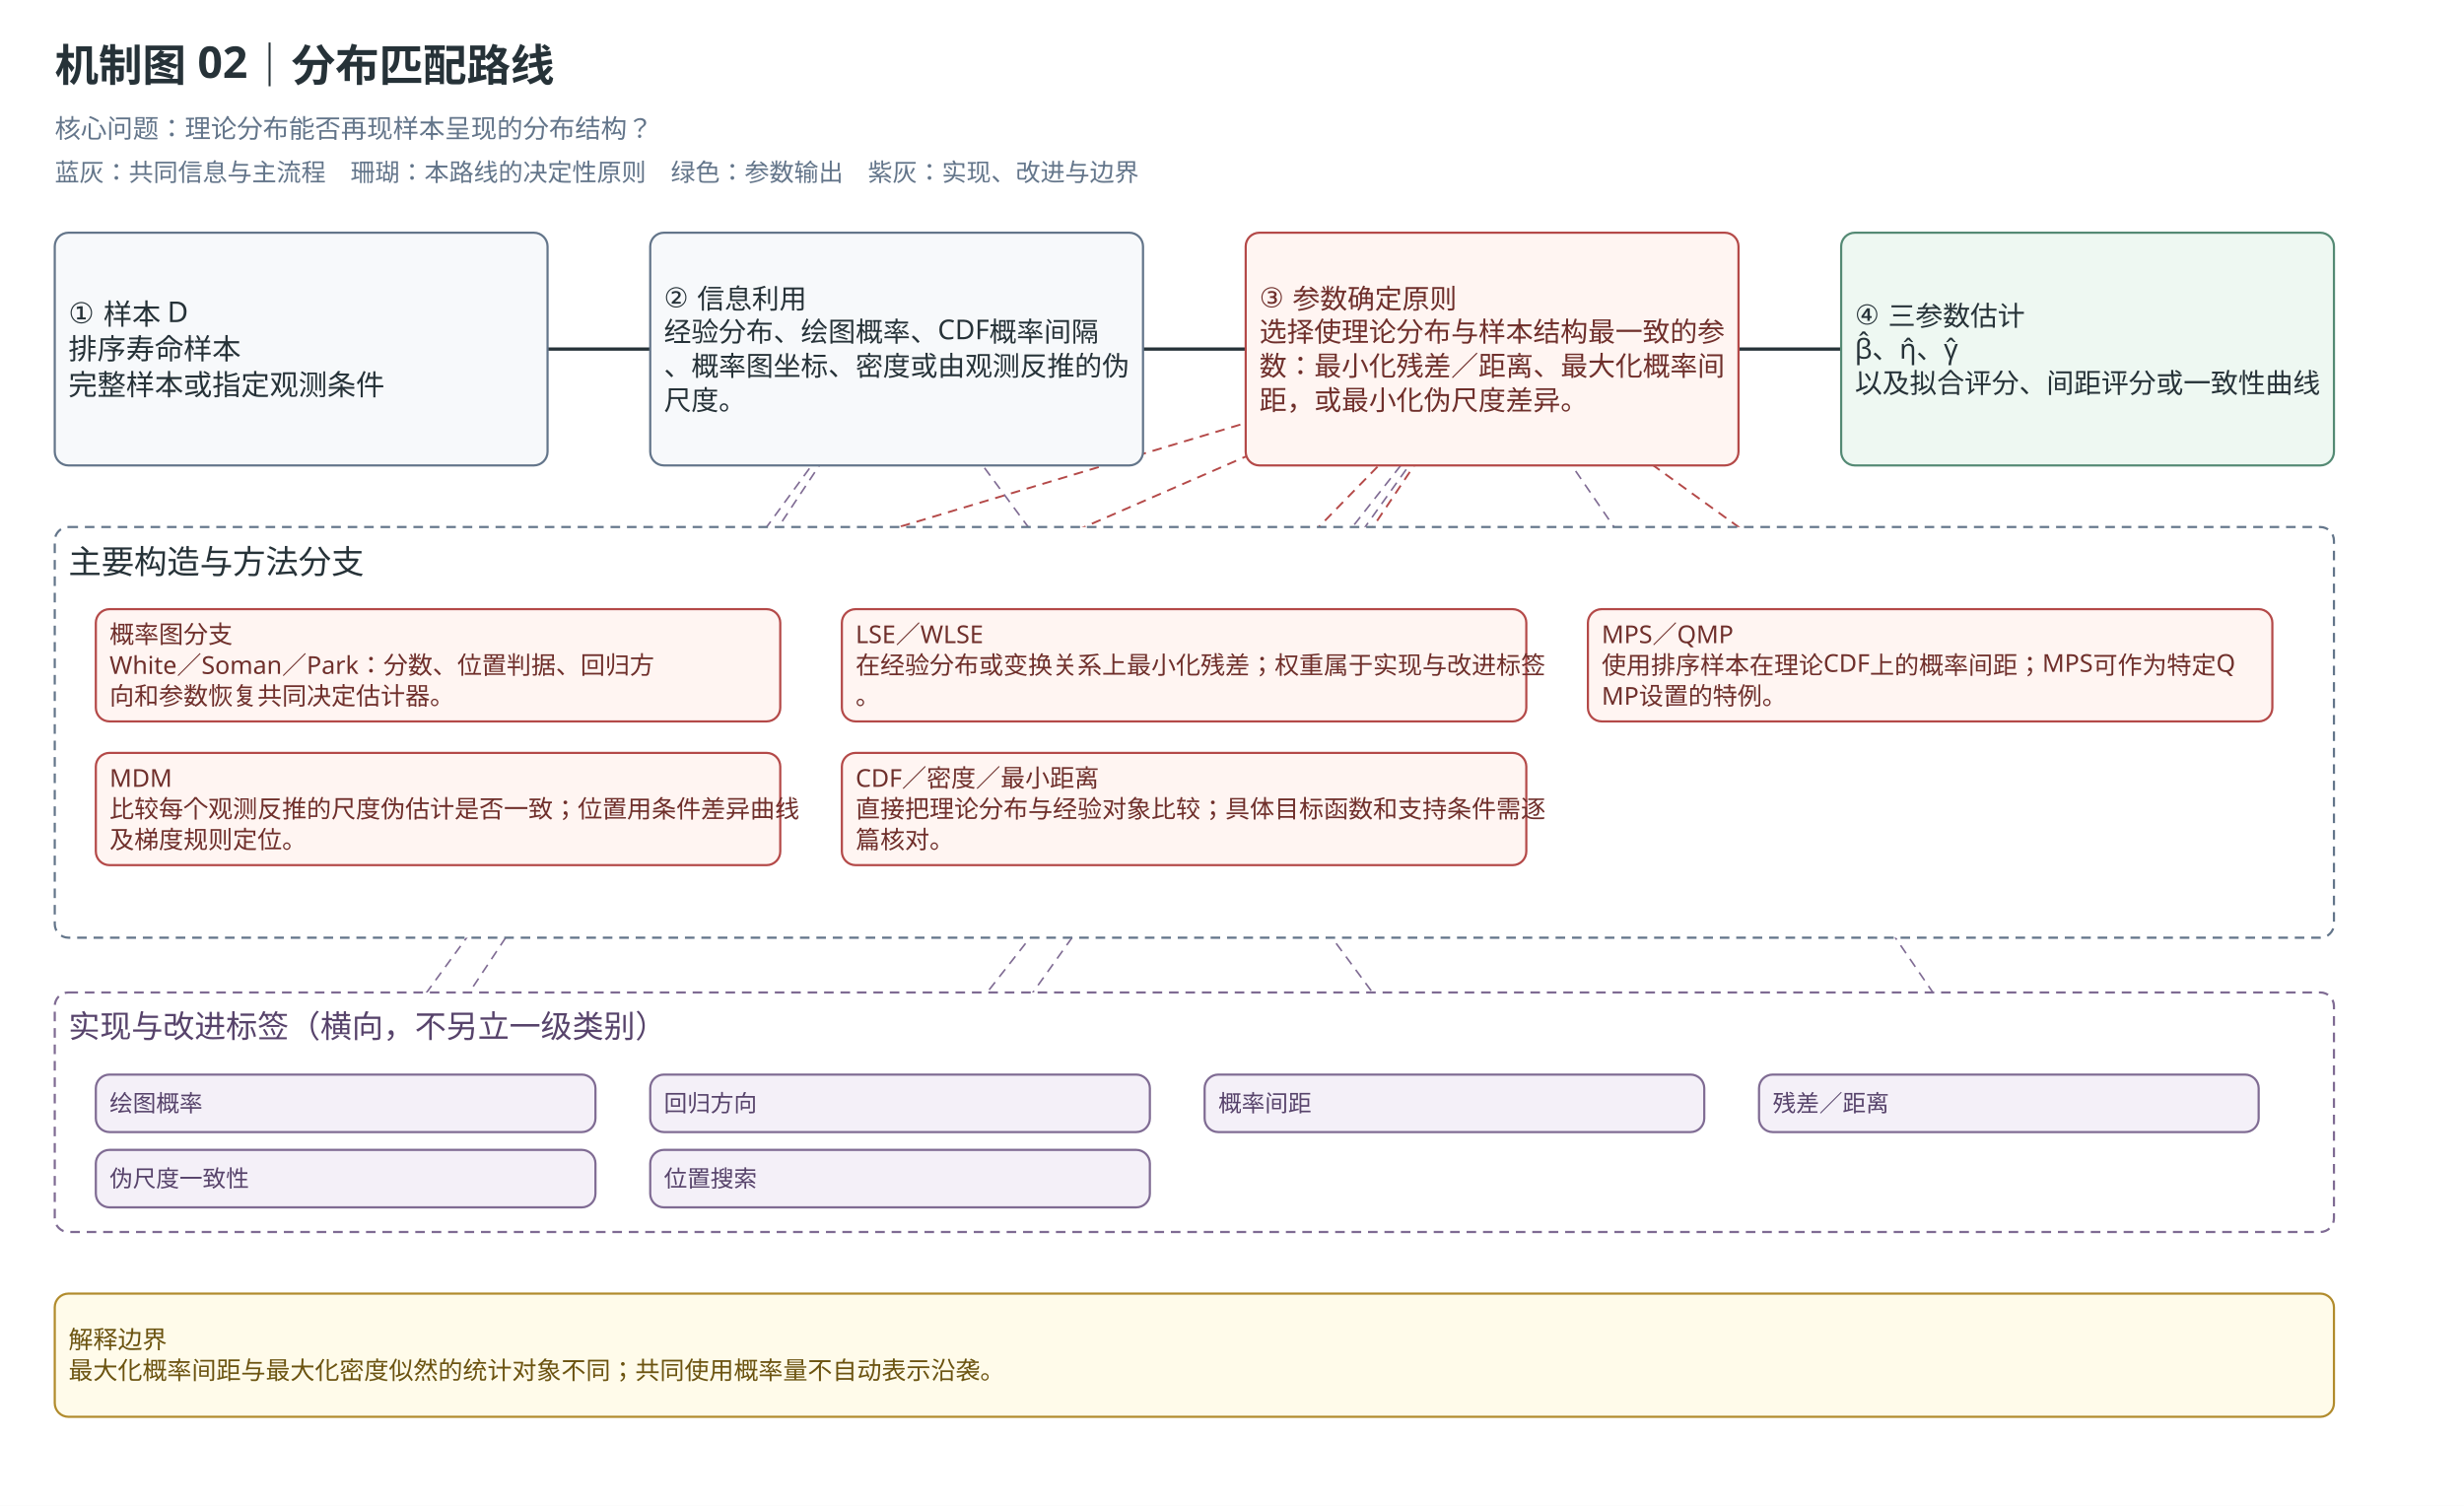
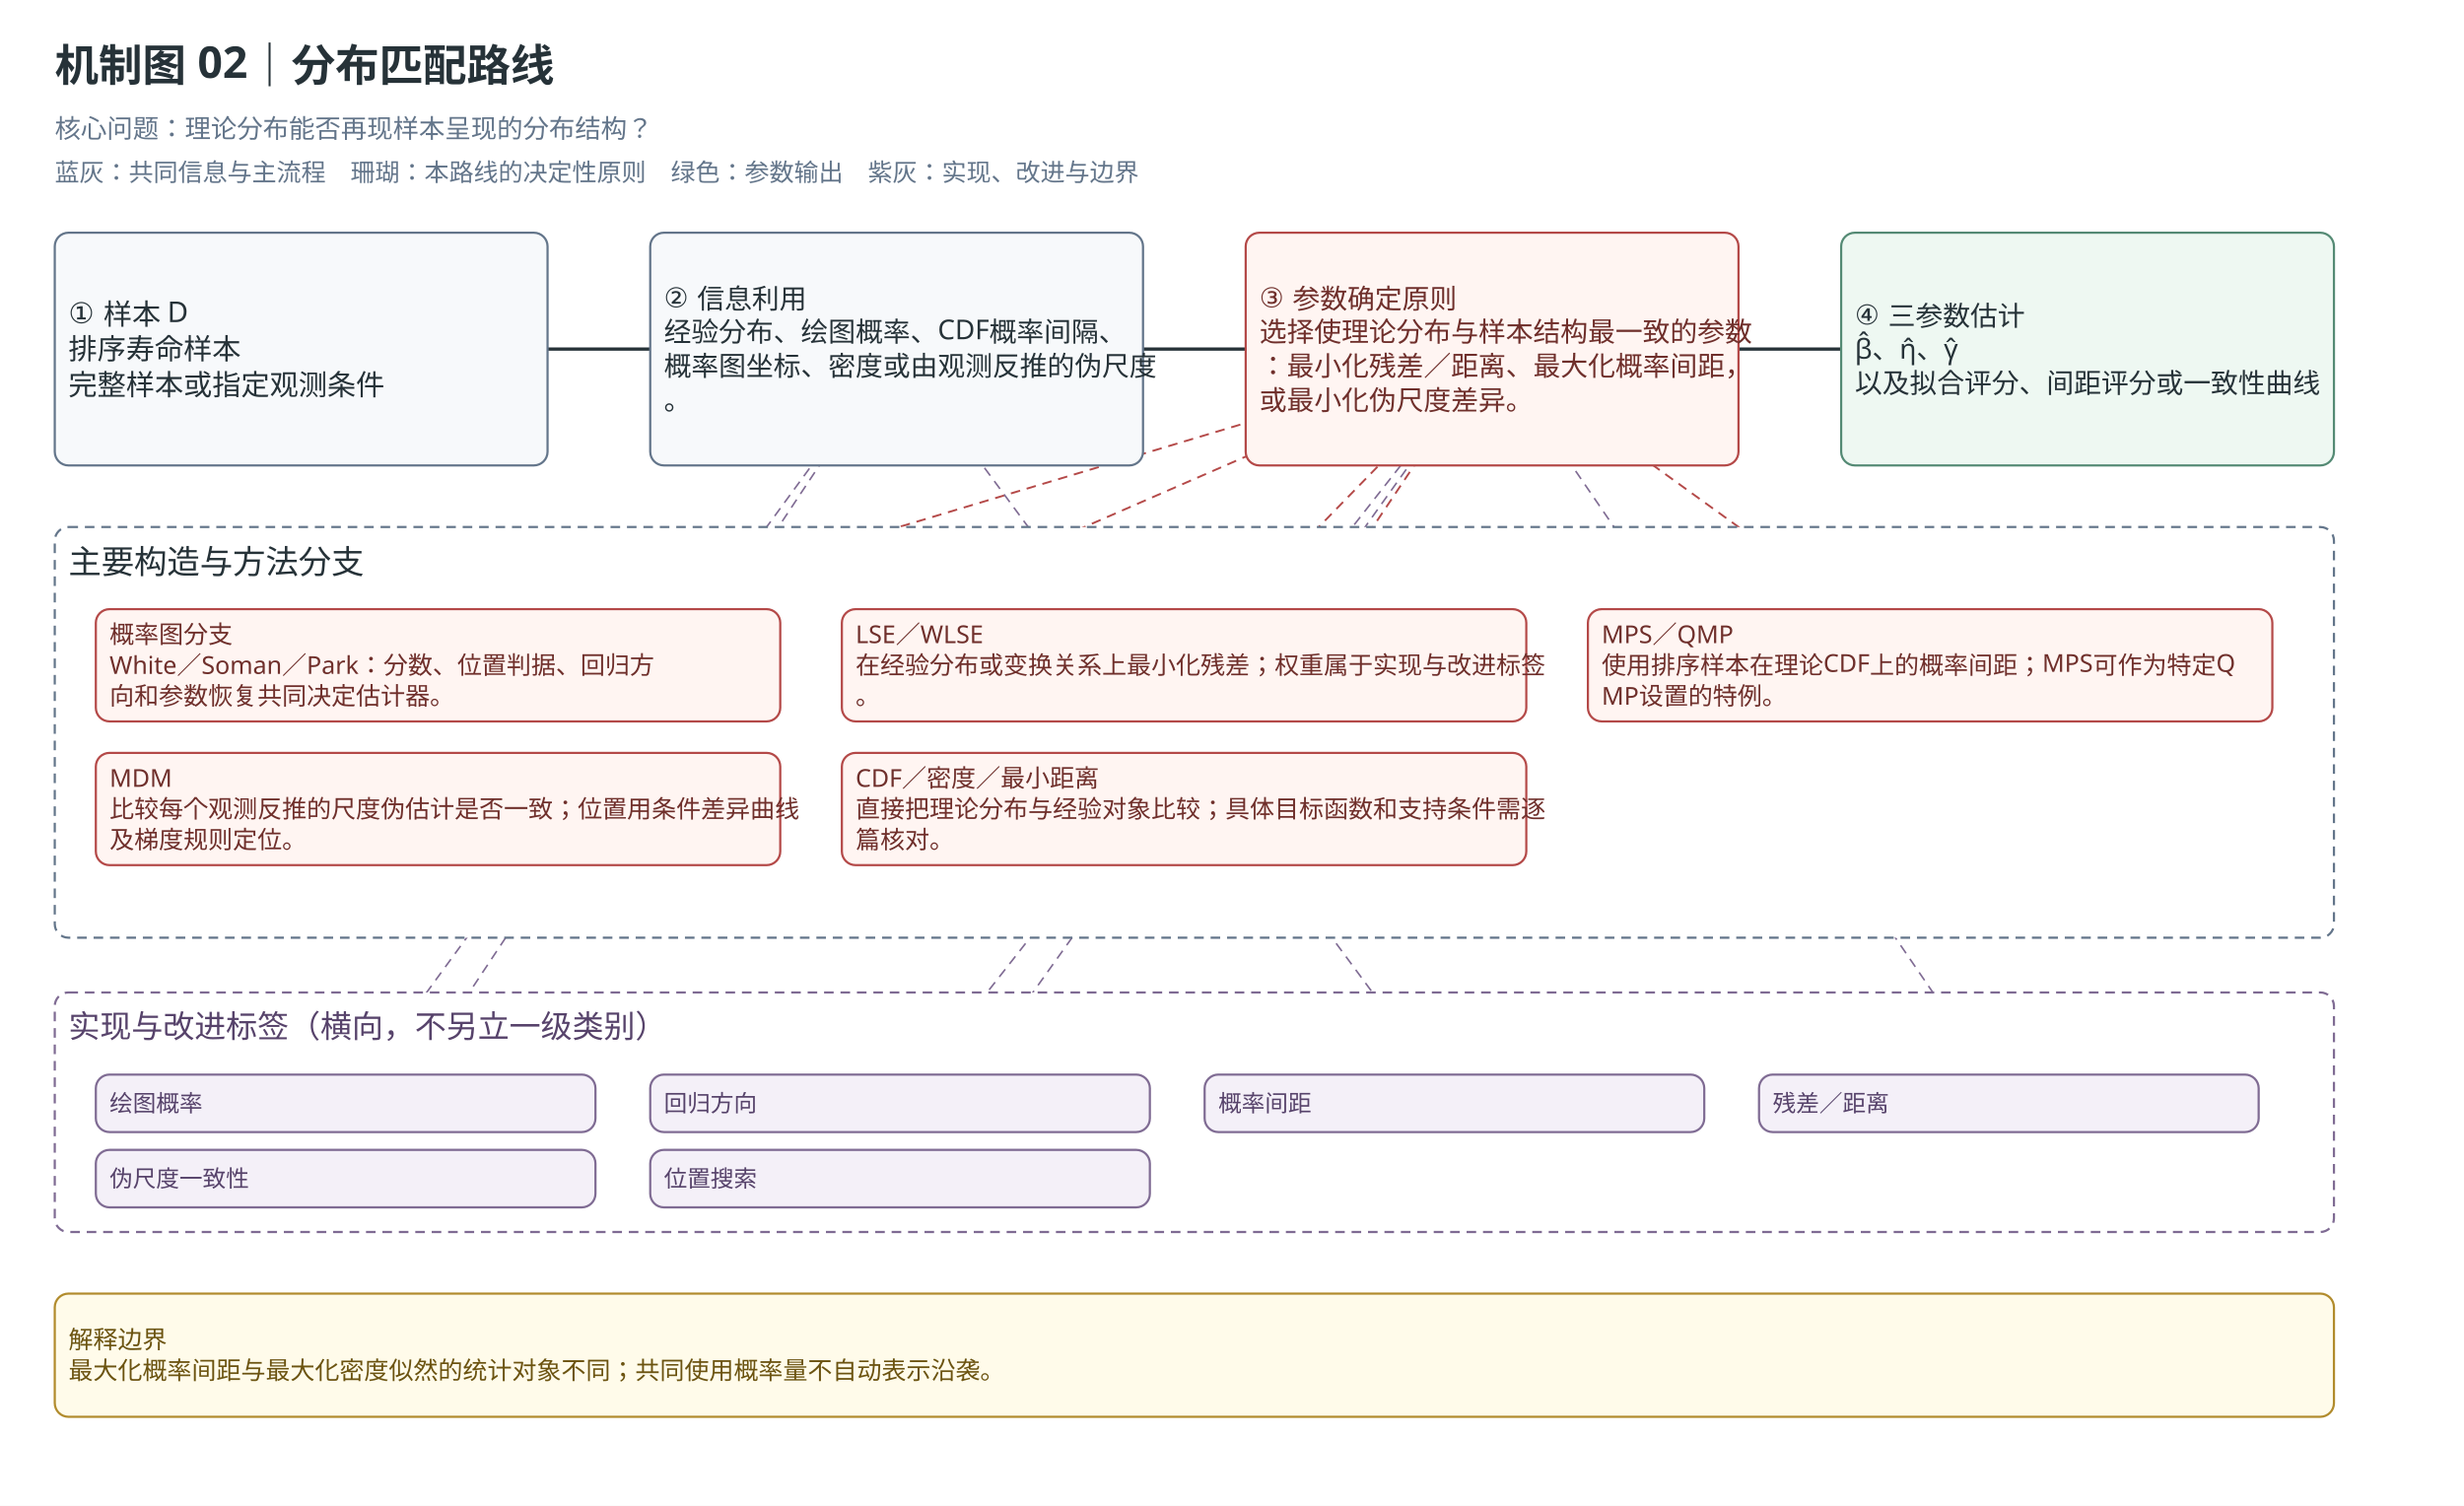
<svg xmlns="http://www.w3.org/2000/svg" width="1800" height="1100" viewBox="0 0 1800 1100" role="img" aria-label="02-分布匹配路线-机制图">
  <rect width="100%" height="100%" fill="#ffffff" />
  <defs>
    <marker id="arrow-open" markerWidth="10" markerHeight="10" refX="9" refY="5" orient="auto">
-       <path d="M1 1 L9 5 L1 9" fill="none" stroke="context-stroke" stroke-width="1.4" />
+       <path d="M1 1 L9 5 L1 9" fill="none" stroke="context-stroke" stroke-width="1.3" />
    </marker>
    <marker id="arrow-block" markerWidth="10" markerHeight="10" refX="9" refY="5" orient="auto">
-       <path d="M1 1 L9 5 L1 9 Z" fill="context-stroke" stroke="context-stroke" stroke-width="1" />
+       <path d="M1 1 L9 5 L1 9 Z" fill="context-stroke" stroke="context-stroke" />
    </marker>
  </defs>
  <line x1="220.0" y1="255.0" x2="655.0" y2="255.0" stroke="#263238" stroke-width="2.4" marker-end="url(#arrow-block)" />
  <line x1="655.0" y1="255.0" x2="1090.0" y2="255.0" stroke="#263238" stroke-width="2.4" marker-end="url(#arrow-block)" />
  <line x1="1090.0" y1="255.0" x2="1525.0" y2="255.0" stroke="#263238" stroke-width="2.4" marker-end="url(#arrow-block)" />
  <line x1="1090.0" y1="255.0" x2="320.0" y2="486.0" stroke="#B44948" stroke-width="1.4" stroke-dasharray="7 5" marker-end="url(#arrow-open)" />
  <line x1="1090.0" y1="255.0" x2="865.0" y2="486.0" stroke="#B44948" stroke-width="1.4" stroke-dasharray="7 5" marker-end="url(#arrow-open)" />
  <line x1="1090.0" y1="255.0" x2="1410.0" y2="486.0" stroke="#B44948" stroke-width="1.4" stroke-dasharray="7 5" marker-end="url(#arrow-open)" />
  <line x1="1090.0" y1="255.0" x2="320.0" y2="591.0" stroke="#B44948" stroke-width="1.4" stroke-dasharray="7 5" marker-end="url(#arrow-open)" />
  <line x1="1090.0" y1="255.0" x2="865.0" y2="591.0" stroke="#B44948" stroke-width="1.4" stroke-dasharray="7 5" marker-end="url(#arrow-open)" />
  <line x1="655.0" y1="255.0" x2="252.5" y2="806.0" stroke="#7F6B93" stroke-width="1.2" stroke-dasharray="7 5" marker-end="url(#arrow-open)" />
  <line x1="1090.0" y1="255.0" x2="657.5" y2="806.0" stroke="#7F6B93" stroke-width="1.2" stroke-dasharray="7 5" marker-end="url(#arrow-open)" />
  <line x1="655.0" y1="255.0" x2="1062.5" y2="806.0" stroke="#7F6B93" stroke-width="1.2" stroke-dasharray="7 5" marker-end="url(#arrow-open)" />
  <line x1="1090.0" y1="255.0" x2="1467.5" y2="806.0" stroke="#7F6B93" stroke-width="1.2" stroke-dasharray="7 5" marker-end="url(#arrow-open)" />
  <line x1="655.0" y1="255.0" x2="252.5" y2="861.0" stroke="#7F6B93" stroke-width="1.2" stroke-dasharray="7 5" marker-end="url(#arrow-open)" />
  <line x1="1090.0" y1="255.0" x2="657.5" y2="861.0" stroke="#7F6B93" stroke-width="1.2" stroke-dasharray="7 5" marker-end="url(#arrow-open)" />
  <rect x="40.0" y="385.0" width="1665.0" height="300.0" rx="10" fill="#FFFFFF" stroke="#63758A" stroke-width="1.6" stroke-dasharray="7 5" />
  <text x="50.0" y="419.0" font-family="Microsoft YaHei,Segoe UI,sans-serif" font-size="24.0" fill="#263238" text-anchor="start">主要构造与方法分支</text>
  <rect x="40.0" y="725.0" width="1665.0" height="175.0" rx="10" fill="#FFFFFF" stroke="#7F6B93" stroke-width="1.6" stroke-dasharray="7 5" />
  <text x="50.0" y="758.0" font-family="Microsoft YaHei,Segoe UI,sans-serif" font-size="23.0" fill="#57436B" text-anchor="start">实现与改进标签（横向，不另立一级类别）</text>
  <rect x="40.0" y="945.0" width="1665.0" height="90.0" rx="10" fill="#FFFBEA" stroke="#B18B2C" stroke-width="1.6" />
  <text x="50.0" y="985.0" font-family="Microsoft YaHei,Segoe UI,sans-serif" font-size="18.0" fill="#6B5310" text-anchor="start">解释边界</text>
  <text x="50.0" y="1007.5" font-family="Microsoft YaHei,Segoe UI,sans-serif" font-size="18.0" fill="#6B5310" text-anchor="start">最大化概率间距与最大化密度似然的统计对象不同；共同使用概率量不自动表示沿袭。</text>
  <rect x="40.0" y="24.0" width="1720.0" height="48.0" rx="0" fill="none" stroke="none" stroke-width="0" />
  <text x="40.0" y="59.2" font-family="Microsoft YaHei,Segoe UI,sans-serif" font-size="32.0" fill="#263238" text-anchor="start" font-weight="700">机制图 02｜分布匹配路线</text>
  <rect x="40.0" y="170.0" width="360.0" height="170.0" rx="10" fill="#F7F9FB" stroke="#63758A" stroke-width="1.6" />
  <text x="50.0" y="236.1" font-family="Microsoft YaHei,Segoe UI,sans-serif" font-size="21.0" fill="#263238" text-anchor="start">① 样本 D</text>
  <text x="50.0" y="262.4" font-family="Microsoft YaHei,Segoe UI,sans-serif" font-size="21.0" fill="#263238" text-anchor="start">排序寿命样本</text>
  <text x="50.0" y="288.6" font-family="Microsoft YaHei,Segoe UI,sans-serif" font-size="21.0" fill="#263238" text-anchor="start">完整样本或指定观测条件</text>
  <rect x="475.0" y="170.0" width="360.0" height="170.0" rx="10" fill="#F7F9FB" stroke="#63758A" stroke-width="1.6" />
  <text x="485.0" y="224.5" font-family="Microsoft YaHei,Segoe UI,sans-serif" font-size="20.0" fill="#263238" text-anchor="start">② 信息利用</text>
-   <text x="485.0" y="249.5" font-family="Microsoft YaHei,Segoe UI,sans-serif" font-size="20.0" fill="#263238" text-anchor="start">经验分布、绘图概率、CDF概率间隔</text>
-   <text x="485.0" y="274.5" font-family="Microsoft YaHei,Segoe UI,sans-serif" font-size="20.0" fill="#263238" text-anchor="start">、概率图坐标、密度或由观测反推的伪</text>
-   <text x="485.0" y="299.5" font-family="Microsoft YaHei,Segoe UI,sans-serif" font-size="20.0" fill="#263238" text-anchor="start">尺度。</text>
+   <text x="485.0" y="249.5" font-family="Microsoft YaHei,Segoe UI,sans-serif" font-size="20.0" fill="#263238" text-anchor="start">经验分布、绘图概率、CDF概率间隔、</text>
+   <text x="485.0" y="274.5" font-family="Microsoft YaHei,Segoe UI,sans-serif" font-size="20.0" fill="#263238" text-anchor="start">概率图坐标、密度或由观测反推的伪尺度</text>
+   <text x="485.0" y="299.5" font-family="Microsoft YaHei,Segoe UI,sans-serif" font-size="20.0" fill="#263238" text-anchor="start">。</text>
  <rect x="910.0" y="170.0" width="360.0" height="170.0" rx="10" fill="#FFF5F2" stroke="#B44948" stroke-width="1.6" />
  <text x="920.0" y="224.5" font-family="Microsoft YaHei,Segoe UI,sans-serif" font-size="20.0" fill="#6F2F2B" text-anchor="start">③ 参数确定原则</text>
-   <text x="920.0" y="249.5" font-family="Microsoft YaHei,Segoe UI,sans-serif" font-size="20.0" fill="#6F2F2B" text-anchor="start">选择使理论分布与样本结构最一致的参</text>
-   <text x="920.0" y="274.5" font-family="Microsoft YaHei,Segoe UI,sans-serif" font-size="20.0" fill="#6F2F2B" text-anchor="start">数：最小化残差／距离、最大化概率间</text>
-   <text x="920.0" y="299.5" font-family="Microsoft YaHei,Segoe UI,sans-serif" font-size="20.0" fill="#6F2F2B" text-anchor="start">距，或最小化伪尺度差异。</text>
+   <text x="920.0" y="249.5" font-family="Microsoft YaHei,Segoe UI,sans-serif" font-size="20.0" fill="#6F2F2B" text-anchor="start">选择使理论分布与样本结构最一致的参数</text>
+   <text x="920.0" y="274.5" font-family="Microsoft YaHei,Segoe UI,sans-serif" font-size="20.0" fill="#6F2F2B" text-anchor="start">：最小化残差／距离、最大化概率间距，</text>
+   <text x="920.0" y="299.5" font-family="Microsoft YaHei,Segoe UI,sans-serif" font-size="20.0" fill="#6F2F2B" text-anchor="start">或最小化伪尺度差异。</text>
  <rect x="1345.0" y="170.0" width="360.0" height="170.0" rx="10" fill="#EEF8F2" stroke="#548A74" stroke-width="1.6" />
  <text x="1355.0" y="237.0" font-family="Microsoft YaHei,Segoe UI,sans-serif" font-size="20.0" fill="#263238" text-anchor="start">④ 三参数估计</text>
  <text x="1355.0" y="262.0" font-family="Microsoft YaHei,Segoe UI,sans-serif" font-size="20.0" fill="#263238" text-anchor="start">β̂、η̂、γ̂</text>
  <text x="1355.0" y="287.0" font-family="Microsoft YaHei,Segoe UI,sans-serif" font-size="20.0" fill="#263238" text-anchor="start">以及拟合评分、间距评分或一致性曲线</text>
  <rect x="40.0" y="78.0" width="1720.0" height="32.0" rx="0" fill="none" stroke="none" stroke-width="0" />
  <text x="40.0" y="100.7" font-family="Microsoft YaHei,Segoe UI,sans-serif" font-size="19.0" fill="#63758A" text-anchor="start">核心问题：理论分布能否再现样本呈现的分布结构？</text>
  <rect x="40.0" y="112.0" width="1720.0" height="28.0" rx="0" fill="none" stroke="none" stroke-width="0" />
  <text x="40.0" y="132.3" font-family="Microsoft YaHei,Segoe UI,sans-serif" font-size="18.0" fill="#63758A" text-anchor="start">蓝灰：共同信息与主流程　珊瑚：本路线的决定性原则　绿色：参数输出　紫灰：实现、改进与边界</text>
  <rect x="70.0" y="445.0" width="500.0" height="82.0" rx="10" fill="#FFF5F2" stroke="#B44948" stroke-width="1.6" />
  <text x="80.0" y="469.8" font-family="Microsoft YaHei,Segoe UI,sans-serif" font-size="18.0" fill="#6F2F2B" text-anchor="start">概率图分支</text>
  <text x="80.0" y="492.3" font-family="Microsoft YaHei,Segoe UI,sans-serif" font-size="18.0" fill="#6F2F2B" text-anchor="start">White／Soman／Park：分数、位置判据、回归方</text>
  <text x="80.0" y="514.8" font-family="Microsoft YaHei,Segoe UI,sans-serif" font-size="18.0" fill="#6F2F2B" text-anchor="start">向和参数恢复共同决定估计器。</text>
  <rect x="615.0" y="445.0" width="500.0" height="82.0" rx="10" fill="#FFF5F2" stroke="#B44948" stroke-width="1.6" />
  <text x="625.0" y="469.8" font-family="Microsoft YaHei,Segoe UI,sans-serif" font-size="18.0" fill="#6F2F2B" text-anchor="start">LSE／WLSE</text>
  <text x="625.0" y="492.3" font-family="Microsoft YaHei,Segoe UI,sans-serif" font-size="18.0" fill="#6F2F2B" text-anchor="start">在经验分布或变换关系上最小化残差；权重属于实现与改进标签</text>
  <text x="625.0" y="514.8" font-family="Microsoft YaHei,Segoe UI,sans-serif" font-size="18.0" fill="#6F2F2B" text-anchor="start">。</text>
  <rect x="1160.0" y="445.0" width="500.0" height="82.0" rx="10" fill="#FFF5F2" stroke="#B44948" stroke-width="1.6" />
  <text x="1170.0" y="469.8" font-family="Microsoft YaHei,Segoe UI,sans-serif" font-size="18.0" fill="#6F2F2B" text-anchor="start">MPS／QMP</text>
  <text x="1170.0" y="492.3" font-family="Microsoft YaHei,Segoe UI,sans-serif" font-size="18.0" fill="#6F2F2B" text-anchor="start">使用排序样本在理论CDF上的概率间距；MPS可作为特定Q</text>
  <text x="1170.0" y="514.8" font-family="Microsoft YaHei,Segoe UI,sans-serif" font-size="18.0" fill="#6F2F2B" text-anchor="start">MP设置的特例。</text>
  <rect x="70.0" y="550.0" width="500.0" height="82.0" rx="10" fill="#FFF5F2" stroke="#B44948" stroke-width="1.6" />
  <text x="80.0" y="574.8" font-family="Microsoft YaHei,Segoe UI,sans-serif" font-size="18.0" fill="#6F2F2B" text-anchor="start">MDM</text>
  <text x="80.0" y="597.3" font-family="Microsoft YaHei,Segoe UI,sans-serif" font-size="18.0" fill="#6F2F2B" text-anchor="start">比较每个观测反推的尺度伪估计是否一致；位置用条件差异曲线</text>
  <text x="80.0" y="619.8" font-family="Microsoft YaHei,Segoe UI,sans-serif" font-size="18.0" fill="#6F2F2B" text-anchor="start">及梯度规则定位。</text>
  <rect x="615.0" y="550.0" width="500.0" height="82.0" rx="10" fill="#FFF5F2" stroke="#B44948" stroke-width="1.6" />
  <text x="625.0" y="574.8" font-family="Microsoft YaHei,Segoe UI,sans-serif" font-size="18.0" fill="#6F2F2B" text-anchor="start">CDF／密度／最小距离</text>
  <text x="625.0" y="597.3" font-family="Microsoft YaHei,Segoe UI,sans-serif" font-size="18.0" fill="#6F2F2B" text-anchor="start">直接把理论分布与经验对象比较；具体目标函数和支持条件需逐</text>
  <text x="625.0" y="619.8" font-family="Microsoft YaHei,Segoe UI,sans-serif" font-size="18.0" fill="#6F2F2B" text-anchor="start">篇核对。</text>
  <rect x="70.0" y="785.0" width="365.0" height="42.0" rx="10" fill="#F4F0F8" stroke="#7F6B93" stroke-width="1.6" />
  <text x="80.0" y="812.0" font-family="Microsoft YaHei,Segoe UI,sans-serif" font-size="17.0" fill="#57436B" text-anchor="start">绘图概率</text>
  <rect x="475.0" y="785.0" width="365.0" height="42.0" rx="10" fill="#F4F0F8" stroke="#7F6B93" stroke-width="1.6" />
  <text x="485.0" y="812.0" font-family="Microsoft YaHei,Segoe UI,sans-serif" font-size="17.0" fill="#57436B" text-anchor="start">回归方向</text>
  <rect x="880.0" y="785.0" width="365.0" height="42.0" rx="10" fill="#F4F0F8" stroke="#7F6B93" stroke-width="1.6" />
  <text x="890.0" y="812.0" font-family="Microsoft YaHei,Segoe UI,sans-serif" font-size="17.0" fill="#57436B" text-anchor="start">概率间距</text>
  <rect x="1285.0" y="785.0" width="365.0" height="42.0" rx="10" fill="#F4F0F8" stroke="#7F6B93" stroke-width="1.6" />
  <text x="1295.0" y="812.0" font-family="Microsoft YaHei,Segoe UI,sans-serif" font-size="17.0" fill="#57436B" text-anchor="start">残差／距离</text>
  <rect x="70.0" y="840.0" width="365.0" height="42.0" rx="10" fill="#F4F0F8" stroke="#7F6B93" stroke-width="1.6" />
  <text x="80.0" y="867.0" font-family="Microsoft YaHei,Segoe UI,sans-serif" font-size="17.0" fill="#57436B" text-anchor="start">伪尺度一致性</text>
  <rect x="475.0" y="840.0" width="365.0" height="42.0" rx="10" fill="#F4F0F8" stroke="#7F6B93" stroke-width="1.6" />
  <text x="485.0" y="867.0" font-family="Microsoft YaHei,Segoe UI,sans-serif" font-size="17.0" fill="#57436B" text-anchor="start">位置搜索</text>
</svg>
